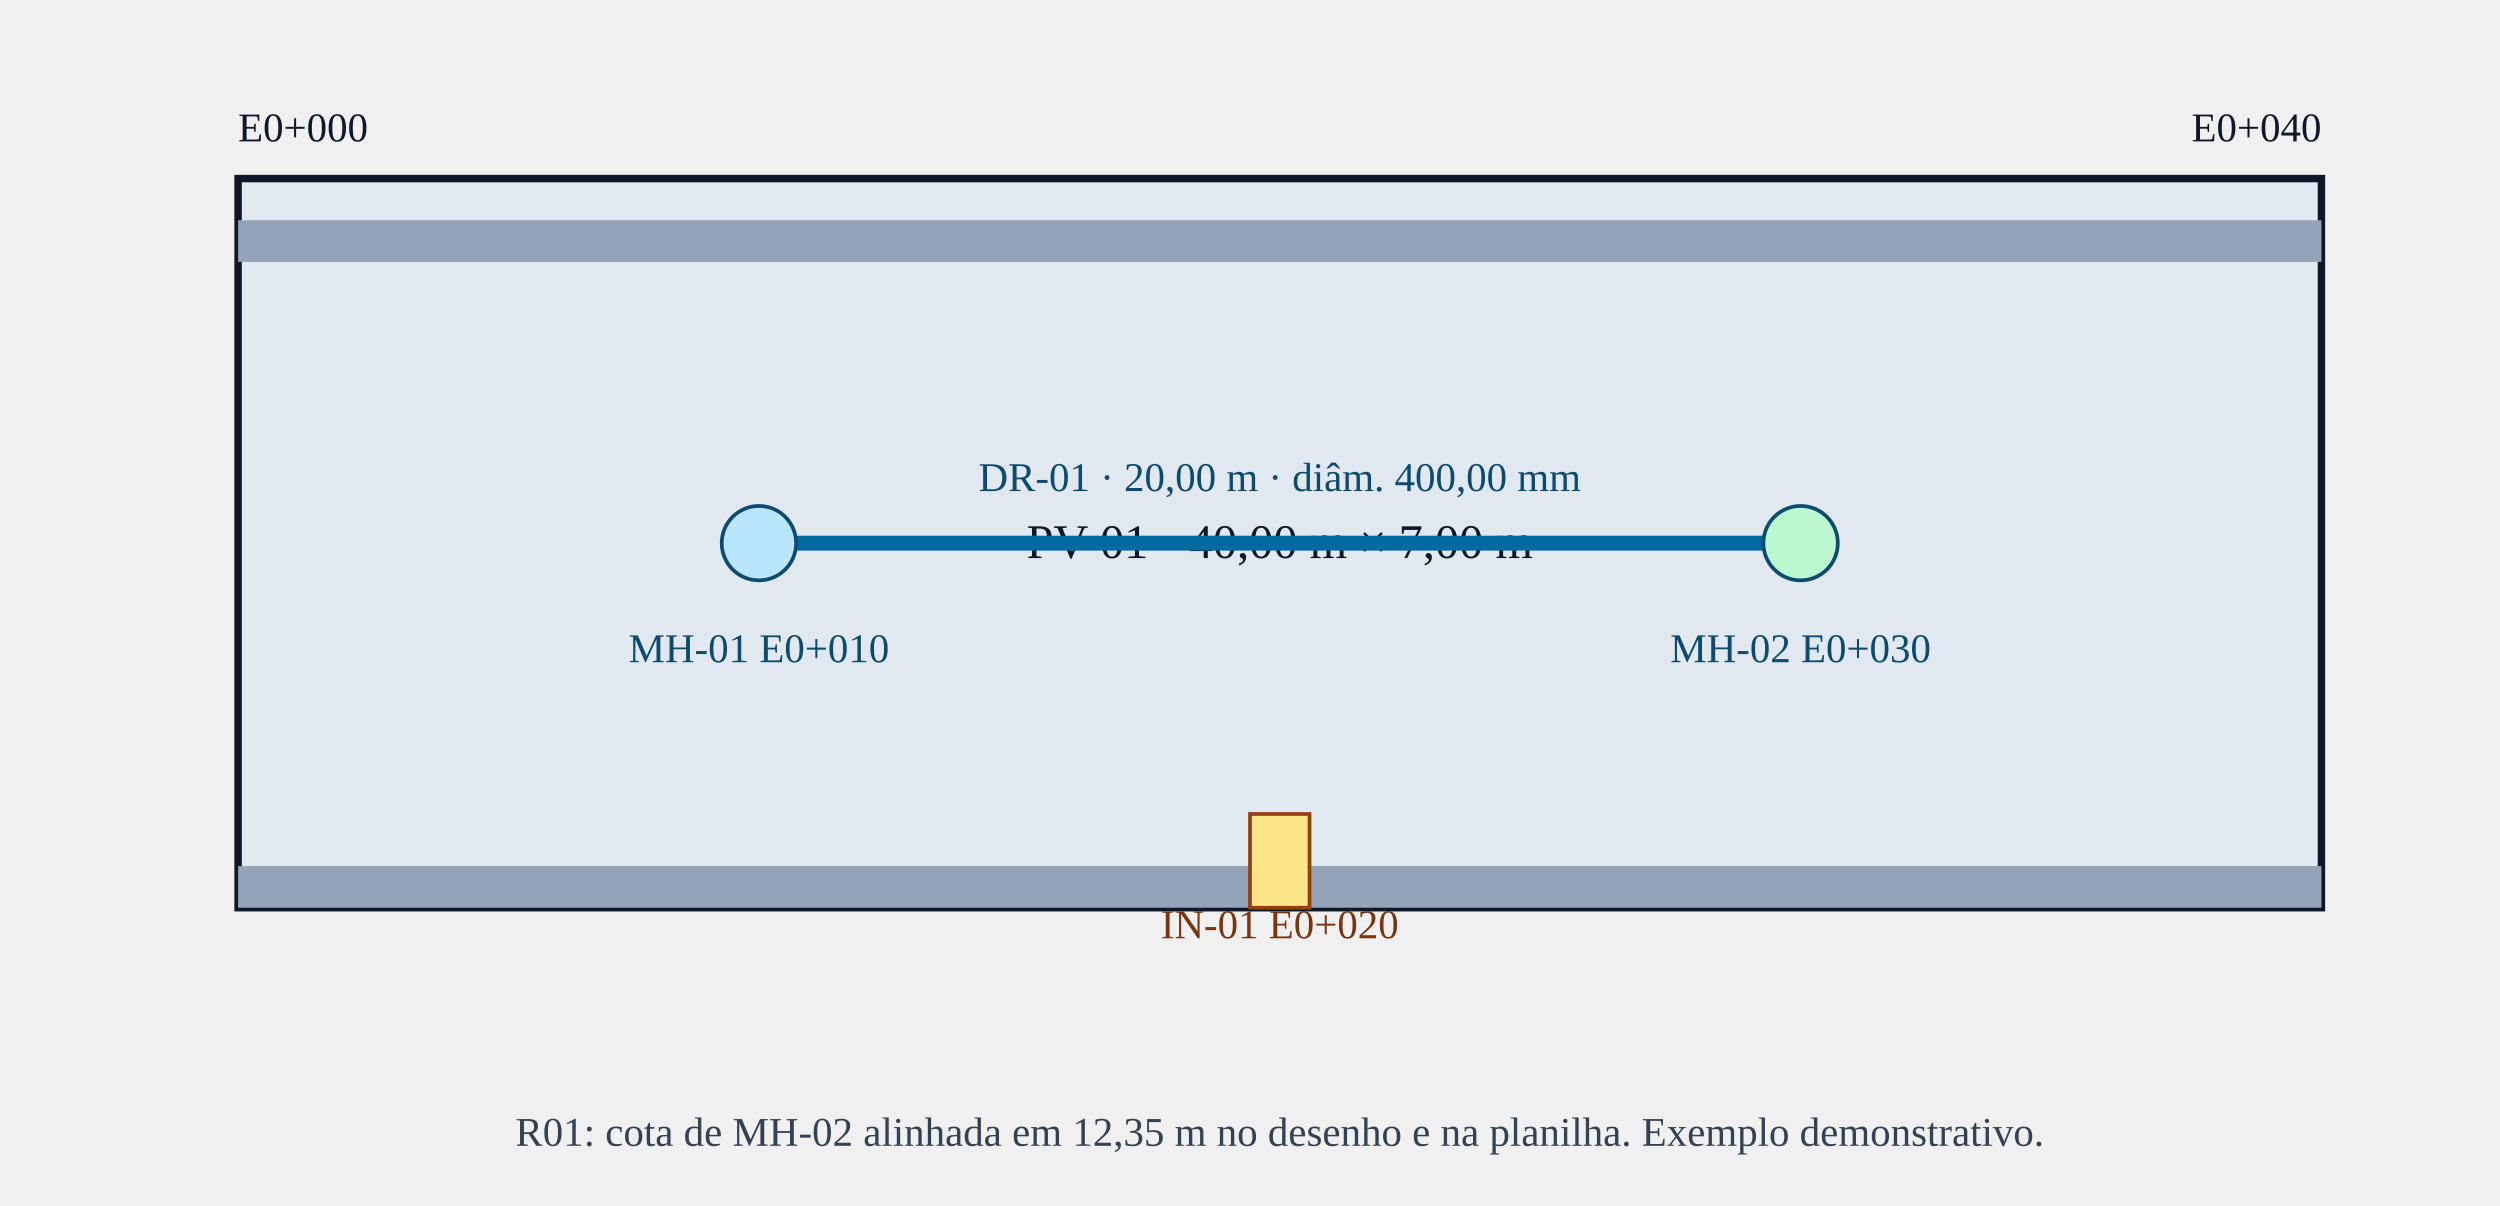
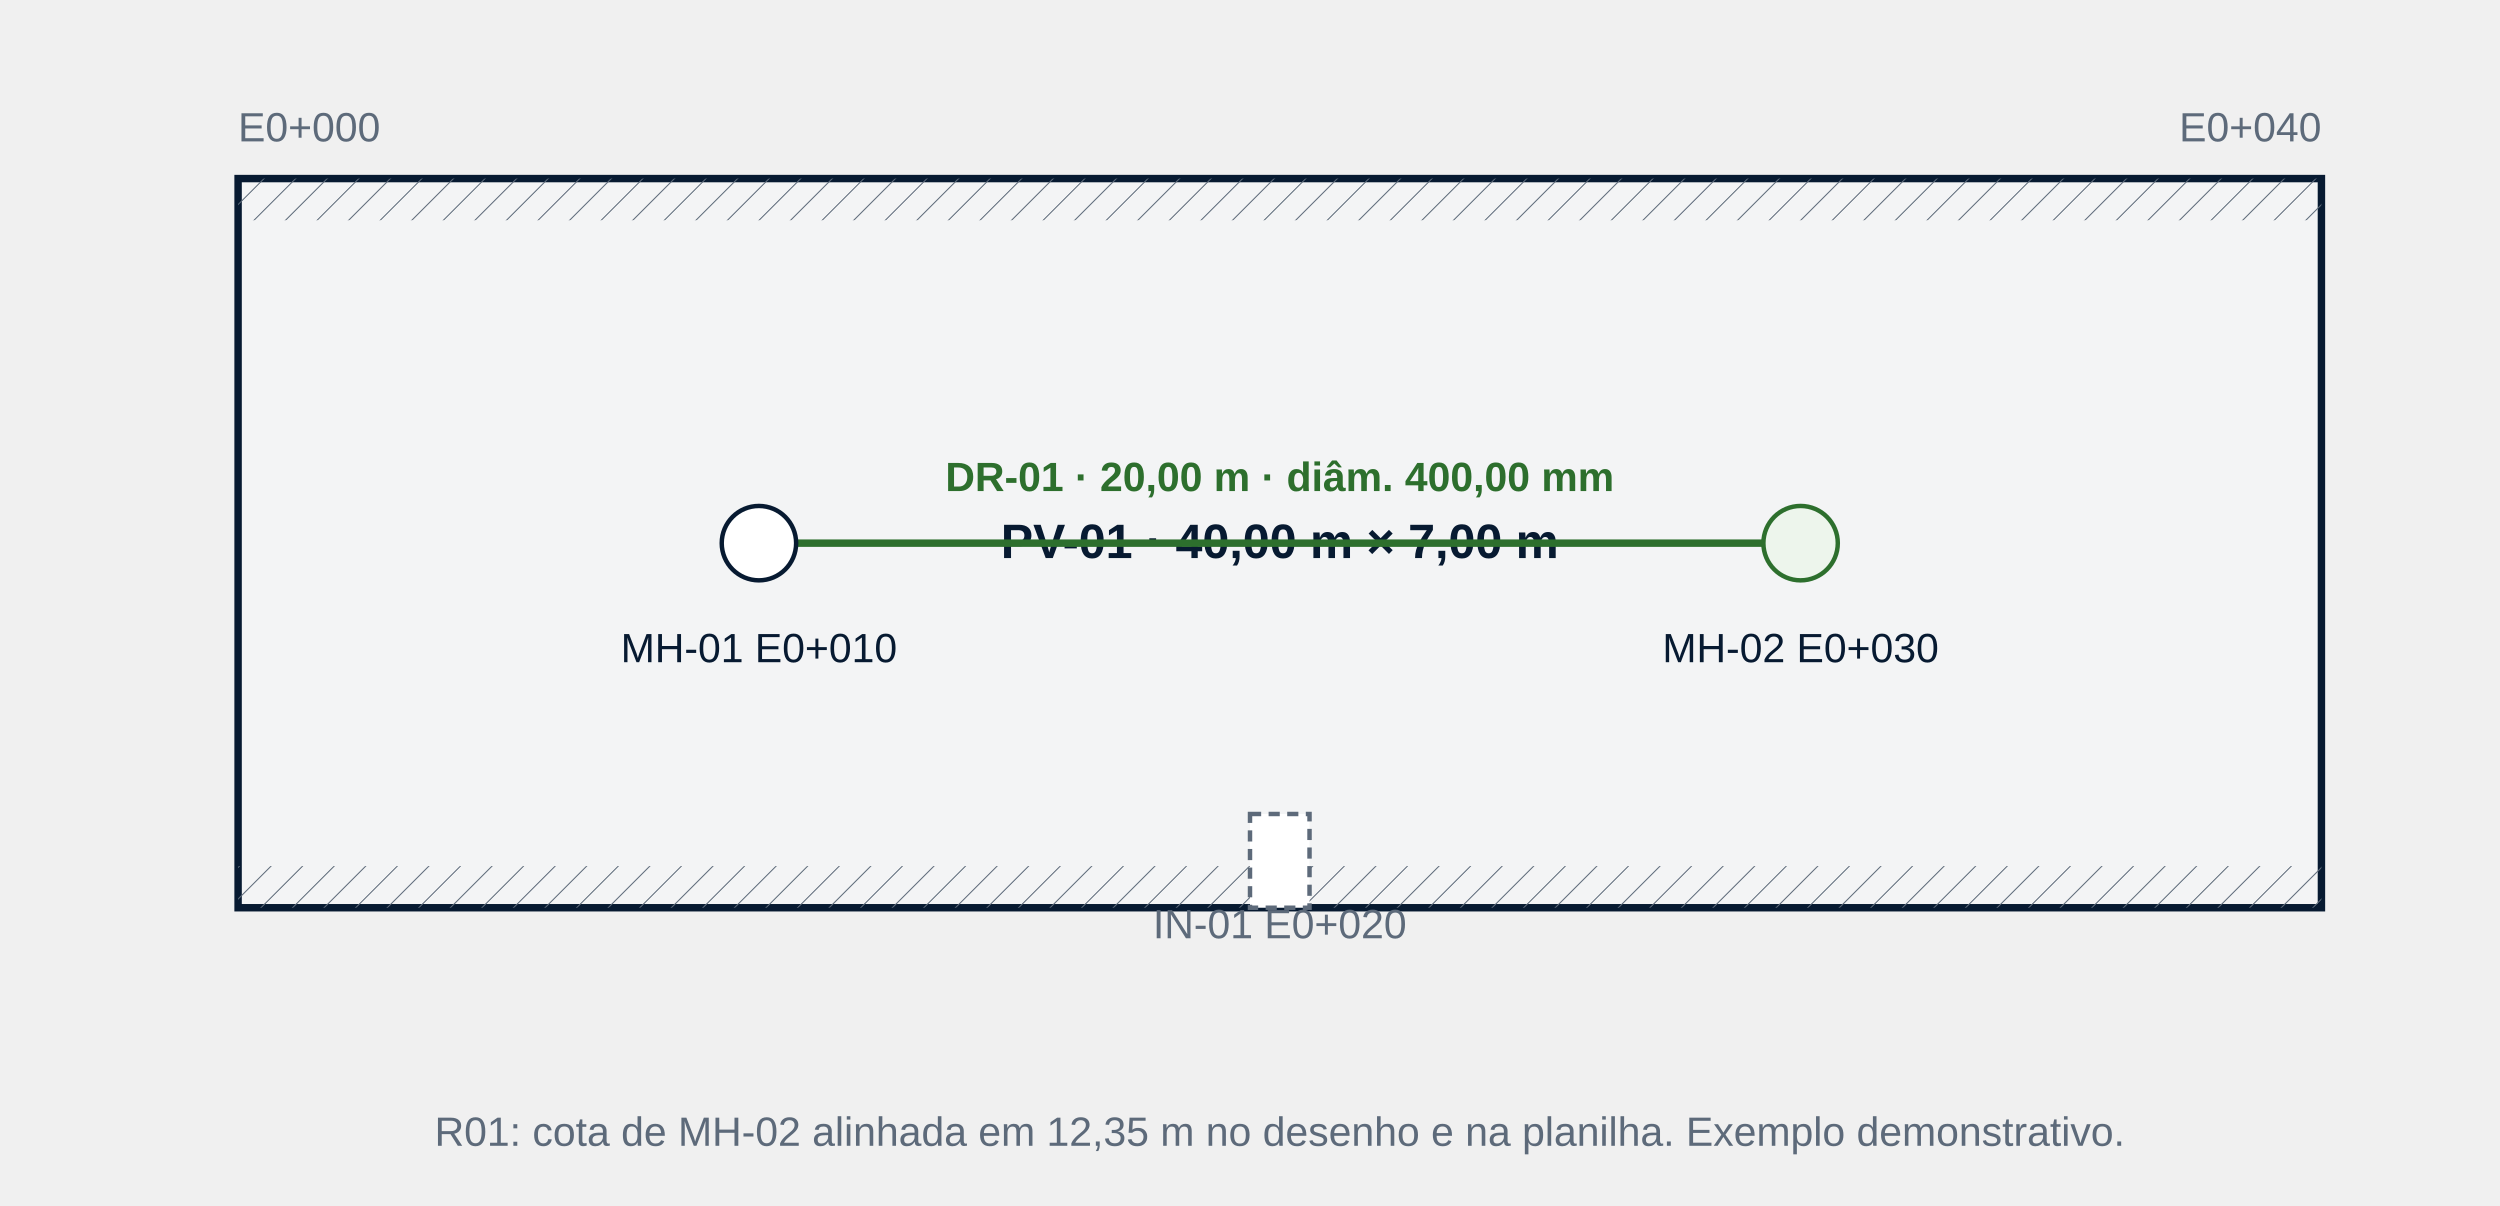
- <svg xmlns="http://www.w3.org/2000/svg" viewBox="0 0 672 324" role="img" aria-labelledby="plan-R01-title plan-R01-desc">
-   <rect x="64.0" y="48.0" width="560.0" height="196.0" fill="#e2e8f0" stroke="#0f172a" stroke-width="2" />
-   <rect x="64.0" y="59.2" width="560.0" height="11.2" fill="#94a3b8" />
-   <rect x="64.0" y="232.8" width="560.0" height="11.2" fill="#94a3b8" />
-   <text x="344.0" y="150.0" text-anchor="middle" font-size="13" fill="#0f172a">PV-01 · 40,00 m × 7,00 m</text>
-   <line x1="204.0" y1="146.0" x2="484.0" y2="146.0" stroke="#0369a1" stroke-width="4" />
-   <text x="344.0" y="132.0" text-anchor="middle" font-size="11" fill="#0c4a6e">DR-01 · 20,00 m · diâm. 400,00 mm</text>
-   <circle cx="204.0" cy="146.0" r="10" fill="#bae6fd" stroke="#0c4a6e" />
-   <text x="204.0" y="178.0" text-anchor="middle" font-size="11" fill="#0c4a6e">MH-01 E0+010</text>
-   <rect x="336.0" y="218.8" width="16" height="25.2" fill="#fde68a" stroke="#92400e" />
-   <text x="344.0" y="252.2" text-anchor="middle" font-size="11" fill="#78350f">IN-01 E0+020</text>
-   <circle cx="484.0" cy="146.0" r="10" fill="#bbf7d0" stroke="#0c4a6e" />
-   <text x="484.0" y="178.0" text-anchor="middle" font-size="11" fill="#0c4a6e">MH-02 E0+030</text>
-   <text x="64.0" y="38.0" font-size="11" fill="#0f172a">E0+000</text>
-   <text x="624.0" y="38.0" text-anchor="end" font-size="11" fill="#0f172a">E0+040</text>
-   <text x="344.0" y="308" text-anchor="middle" font-size="11" fill="#334155">R01: cota de MH-02 alinhada em 12,35 m no desenho e na planilha. Exemplo demonstrativo.</text>
+ <svg xmlns="http://www.w3.org/2000/svg" viewBox="0 0 672 324" role="img" font-family="Archivo Var, Arial, Helvetica, sans-serif" aria-labelledby="plan-R01-title plan-R01-desc">
+   <defs>
+     <pattern id="plan-R01-hatch" width="6" height="6" patternUnits="userSpaceOnUse" patternTransform="rotate(45)">
+       <path d="M0 0V6" stroke="#5d6a7a" stroke-width="0.5" />
+     </pattern>
+   </defs>
+   <rect x="64.0" y="48.0" width="560.0" height="196.0" fill="#f3f4f5" stroke="#071a31" stroke-width="2" />
+   <rect x="64.0" y="48.0" width="560.0" height="11.2" fill="url(#plan-R01-hatch)" />
+   <rect x="64.0" y="232.8" width="560.0" height="11.2" fill="url(#plan-R01-hatch)" />
+   <text x="344.0" y="150.0" text-anchor="middle" font-size="13" font-weight="650" fill="#071a31">PV-01 · 40,00 m × 7,00 m</text>
+   <line x1="204.0" y1="146.0" x2="484.0" y2="146.0" stroke="#2d6f2d" stroke-width="2" />
+   <text x="344.0" y="132.0" text-anchor="middle" font-size="11" font-weight="650" fill="#2d6f2d">DR-01 · 20,00 m · diâm. 400,00 mm</text>
+   <circle cx="204.0" cy="146.0" r="10" fill="#ffffff" stroke="#071a31" stroke-width="1.2" />
+   <text x="204.0" y="178.0" text-anchor="middle" font-size="11" fill="#071a31">MH-01 E0+010</text>
+   <rect x="336.0" y="218.8" width="16" height="25.2" fill="#ffffff" stroke="#5d6a7a" stroke-width="1.2" stroke-dasharray="3 2" />
+   <text x="344.0" y="252.2" text-anchor="middle" font-size="11" fill="#5d6a7a">IN-01 E0+020</text>
+   <circle cx="484.0" cy="146.0" r="10" fill="#edf5ec" stroke="#2d6f2d" stroke-width="1.2" />
+   <text x="484.0" y="178.0" text-anchor="middle" font-size="11" fill="#071a31">MH-02 E0+030</text>
+   <text x="64.0" y="38.0" font-size="11" fill="#5d6a7a">E0+000</text>
+   <text x="624.0" y="38.0" text-anchor="end" font-size="11" fill="#5d6a7a">E0+040</text>
+   <text x="344.0" y="308" text-anchor="middle" font-size="11" fill="#5d6a7a">R01: cota de MH-02 alinhada em 12,35 m no desenho e na planilha. Exemplo demonstrativo.</text>
</svg>
